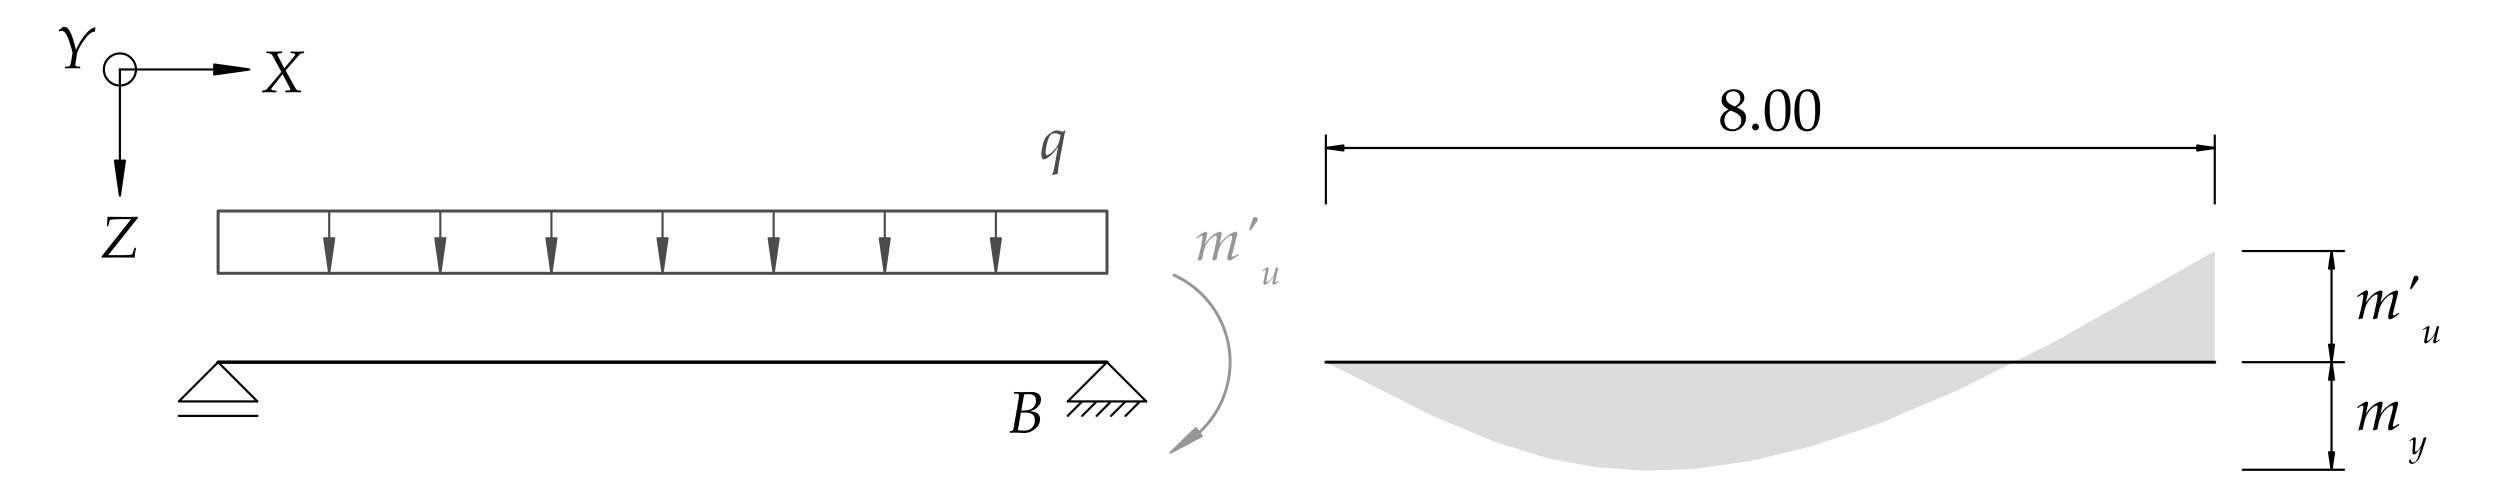
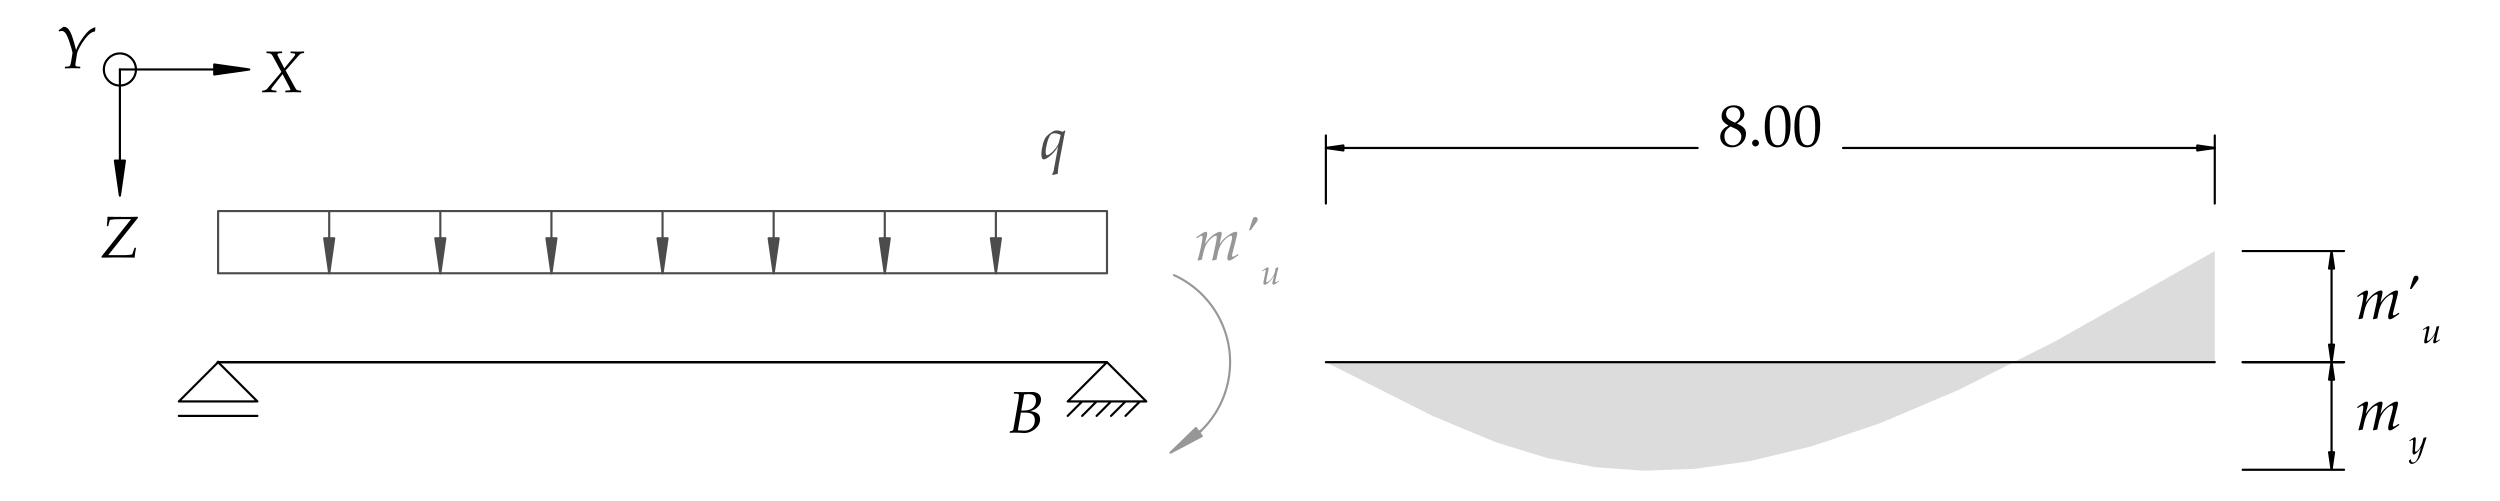
<svg xmlns="http://www.w3.org/2000/svg" version="1.1" id="svg1" width="566.929" height="113.386" viewBox="0 0 566.929 113.386">
  <defs id="defs1">
+     <clipPath clipPathUnits="userSpaceOnUse" id="clipPath28">
+       <path d="M -0.004,-8.5e-4 V 85.04 H 425.201 V -8.5e-4 H -0.004" transform="matrix(1,0,0,-1,-176.888,58.04206)" clip-rule="evenodd" id="path28" />
+     </clipPath>
    <clipPath clipPathUnits="userSpaceOnUse" id="clipPath29">
-       <path d="M -0.004,-8.5e-4 V 85.04 H 425.201 V -8.5e-4 H -0.004" transform="matrix(1,0,0,-1,-176.888,58.04206)" clip-rule="evenodd" id="path29" />
+       <path d="M -0.004,-8.5e-4 V 85.04 H 425.201 V -8.5e-4 H -0.004" transform="matrix(1,0,0,-1,-203.244,40.80941)" clip-rule="evenodd" id="path29" />
    </clipPath>
    <clipPath clipPathUnits="userSpaceOnUse" id="clipPath30">
-       <path d="M -0.004,-8.5e-4 V 85.04 H 425.201 V -8.5e-4 H -0.004" transform="matrix(1,0,0,-1,-203.244,40.80941)" clip-rule="evenodd" id="path30" />
+       <path d="M -0.004,-8.5e-4 V 85.04 H 425.201 V -8.5e-4 H -0.004" transform="matrix(1,0,0,-1,-214.472,36.67555)" clip-rule="evenodd" id="path30" />
    </clipPath>
    <clipPath clipPathUnits="userSpaceOnUse" id="clipPath31">
-       <path d="M -0.004,-8.5e-4 V 85.04 H 425.201 V -8.5e-4 H -0.004" transform="matrix(1,0,0,-1,-214.472,36.67555)" clip-rule="evenodd" id="path31" />
+       <path d="M -0.004,-8.5e-4 V 85.04 H 425.201 V -8.5e-4 H -0.004" transform="matrix(1,0,0,-1,-400.6735,30.82518)" clip-rule="evenodd" id="path31" />
    </clipPath>
    <clipPath clipPathUnits="userSpaceOnUse" id="clipPath32">
-       <path d="M -0.004,-8.5e-4 V 85.04 H 425.201 V -8.5e-4 H -0.004" transform="matrix(1,0,0,-1,-400.6735,30.82518)" clip-rule="evenodd" id="path32" />
+       <path d="M -0.004,-8.5e-4 V 85.04 H 425.201 V -8.5e-4 H -0.004" transform="matrix(1,0,0,-1,-411.9015,26.69132)" clip-rule="evenodd" id="path32" />
    </clipPath>
    <clipPath clipPathUnits="userSpaceOnUse" id="clipPath33">
-       <path d="M -0.004,-8.5e-4 V 85.04 H 425.201 V -8.5e-4 H -0.004" transform="matrix(1,0,0,-1,-411.9015,26.69132)" clip-rule="evenodd" id="path33" />
+       <path d="M -0.004,-8.5e-4 V 85.04 H 425.201 V -8.5e-4 H -0.004" transform="matrix(1,0,0,-1,-400.6735,11.92754)" clip-rule="evenodd" id="path33" />
    </clipPath>
    <clipPath clipPathUnits="userSpaceOnUse" id="clipPath34">
-       <path d="M -0.004,-8.5e-4 V 85.04 H 425.201 V -8.5e-4 H -0.004" transform="matrix(1,0,0,-1,-400.6735,11.92754)" clip-rule="evenodd" id="path34" />
+       <path d="M -0.004,-8.5e-4 V 85.04 H 425.201 V -8.5e-4 H -0.004" transform="matrix(1,0,0,-1,-409.7604,7.793683)" clip-rule="evenodd" id="path34" />
    </clipPath>
    <clipPath clipPathUnits="userSpaceOnUse" id="clipPath35">
-       <path d="M -0.004,-8.5e-4 V 85.04 H 425.201 V -8.5e-4 H -0.004" transform="matrix(1,0,0,-1,-409.7604,7.793683)" clip-rule="evenodd" id="path35" />
+       <path d="M -0.004,-8.5e-4 V 85.04 H 425.201 V -8.5e-4 H -0.004" transform="matrix(1,0,0,-1,-171.4595,11.45576)" clip-rule="evenodd" id="path35" />
    </clipPath>
    <clipPath clipPathUnits="userSpaceOnUse" id="clipPath37">
-       <path d="M -0.004,-8.5e-4 V 85.04 H 425.201 V -8.5e-4 H -0.004" transform="matrix(1,0,0,-1,-292.2742,62.91022)" clip-rule="evenodd" id="path37" />
+       <path d="M -0.004,-8.5e-4 V 85.04 H 425.201 V -8.5e-4 H -0.004" transform="matrix(1,0,0,-1,-292.2742,60.1781)" clip-rule="evenodd" id="path37" />
    </clipPath>
    <clipPath clipPathUnits="userSpaceOnUse" id="clipPath39">
-       <path d="M -0.004,-8.5e-4 V 85.04 H 425.201 V -8.5e-4 H -0.004" transform="matrix(1,0,0,-1,-171.4595,11.45576)" clip-rule="evenodd" id="path39" />
+       <path d="M -0.004,-8.5e-4 V 85.04 H 425.201 V -8.5e-4 H -0.004" transform="matrix(1,0,0,-1,-44.37396,69.36718)" clip-rule="evenodd" id="path39" />
+     </clipPath>
+     <clipPath clipPathUnits="userSpaceOnUse" id="clipPath40">
+       <path d="M -0.004,-8.5e-4 V 85.04 H 425.201 V -8.5e-4 H -0.004" transform="matrix(1,0,0,-1,-9.476541,73.44044)" clip-rule="evenodd" id="path40" />
    </clipPath>
    <clipPath clipPathUnits="userSpaceOnUse" id="clipPath41">
-       <path d="M -0.004,-8.5e-4 V 85.04 H 425.201 V -8.5e-4 H -0.004" transform="matrix(1,0,0,-1,-44.37396,69.36718)" clip-rule="evenodd" id="path41" />
-     </clipPath>
-     <clipPath clipPathUnits="userSpaceOnUse" id="clipPath42">
-       <path d="M -0.004,-8.5e-4 V 85.04 H 425.201 V -8.5e-4 H -0.004" transform="matrix(1,0,0,-1,-9.476541,73.44044)" clip-rule="evenodd" id="path42" />
-     </clipPath>
-     <clipPath clipPathUnits="userSpaceOnUse" id="clipPath43">
-       <path d="M -0.004,-8.5e-4 V 85.04 H 425.201 V -8.5e-4 H -0.004" transform="matrix(1,0,0,-1,-17.07376,41.2514)" clip-rule="evenodd" id="path43" />
+       <path d="M -0.004,-8.5e-4 V 85.04 H 425.201 V -8.5e-4 H -0.004" transform="matrix(1,0,0,-1,-17.07376,41.2514)" clip-rule="evenodd" id="path41" />
    </clipPath>
  </defs>
  <g id="layer-MC0">
    <path id="path1" d="m 333.012,18.68 9.48,4.763 H 225.504 l 18.148,-9.157 10.785,-4.476 8.795,-2.704 8.007,-1.515 8.309,-0.609 8.795,0.323 9.452,1.339 10.335,2.498 11.548,3.883 z m 16.457,8.269 -6.976,-3.505 h 34.193 v 18.898 z" style="fill:#dcdcdc;fill-opacity:1;fill-rule:nonzero;stroke:none" transform="matrix(1.333333,0,0,-1.333333,0,113.3859)" />
  </g>
-   <path id="path2" d="M 37.095,23.443 H 188.276" style="fill:none;stroke:#000000;stroke-width:0.51;stroke-linecap:round;stroke-linejoin:round;stroke-miterlimit:10;stroke-dasharray:none;stroke-opacity:1" transform="matrix(1.333333,0,0,-1.333333,0,113.3859)" />
-   <path id="path3" d="m 37.095,23.443 -6.681,-6.681 m 6.681,6.681 6.681,-6.681 m -13.363,0 H 43.776 M 30.413,14.305 h 13.363 m 144.5,9.138 -6.681,-6.681 m 6.681,6.681 6.681,-6.681 m -13.363,0 h 13.363 m -13.363,-2.457 2.457,2.457 m 0,-2.457 2.457,2.457 m 0,-2.457 2.457,2.457 m 0,-2.457 2.457,2.457 m 0,-2.457 2.457,2.457" style="fill:none;stroke:#000000;stroke-width:0.368;stroke-linecap:round;stroke-linejoin:round;stroke-miterlimit:10;stroke-dasharray:none;stroke-opacity:1" transform="matrix(1.333333,0,0,-1.333333,0,113.3859)" />
-   <path id="path4" d="M 55.992,49.144 V 38.562 m 0,5.953 v 0.425 m 0,-6.378 v 0 l 0.85,5.953 h -1.701 l 0.85,-5.953" style="fill:none;stroke:#4c4c4c;stroke-width:0.368;stroke-linecap:round;stroke-linejoin:round;stroke-miterlimit:10;stroke-dasharray:none;stroke-opacity:1" transform="matrix(1.333333,0,0,-1.333333,0,113.3859)" />
-   <path id="path5" d="m 55.142,44.514 0.85,-5.953 0.85,5.953 z" style="fill:#4c4c4c;fill-opacity:1;fill-rule:nonzero;stroke:none" transform="matrix(1.333333,0,0,-1.333333,0,113.3859)" />
-   <path id="path6" d="M 74.89,49.144 V 38.562 m 0,5.953 v 0.425 m 0,-6.378 v 0 l 0.85,5.953 h -1.701 l 0.85,-5.953" style="fill:none;stroke:#4c4c4c;stroke-width:0.368;stroke-linecap:round;stroke-linejoin:round;stroke-miterlimit:10;stroke-dasharray:none;stroke-opacity:1" transform="matrix(1.333333,0,0,-1.333333,0,113.3859)" />
-   <path id="path7" d="m 74.04,44.514 0.85,-5.953 0.85,5.953 z" style="fill:#4c4c4c;fill-opacity:1;fill-rule:nonzero;stroke:none" transform="matrix(1.333333,0,0,-1.333333,0,113.3859)" />
-   <path id="path8" d="M 93.788,49.144 V 38.562 m 0,5.953 v 0.425 m 0,-6.378 v 0 l 0.85,5.953 h -1.701 l 0.85,-5.953" style="fill:none;stroke:#4c4c4c;stroke-width:0.368;stroke-linecap:round;stroke-linejoin:round;stroke-miterlimit:10;stroke-dasharray:none;stroke-opacity:1" transform="matrix(1.333333,0,0,-1.333333,0,113.3859)" />
-   <path id="path9" d="m 92.937,44.514 0.85,-5.953 0.85,5.953 z" style="fill:#4c4c4c;fill-opacity:1;fill-rule:nonzero;stroke:none" transform="matrix(1.333333,0,0,-1.333333,0,113.3859)" />
-   <path id="path10" d="M 112.685,49.144 V 38.562 m 0,5.953 v 0.425 m 0,-6.378 v 0 l 0.85,5.953 h -1.701 l 0.85,-5.953" style="fill:none;stroke:#4c4c4c;stroke-width:0.368;stroke-linecap:round;stroke-linejoin:round;stroke-miterlimit:10;stroke-dasharray:none;stroke-opacity:1" transform="matrix(1.333333,0,0,-1.333333,0,113.3859)" />
-   <path id="path11" d="m 111.835,44.514 0.85,-5.953 0.85,5.953 z" style="fill:#4c4c4c;fill-opacity:1;fill-rule:nonzero;stroke:none" transform="matrix(1.333333,0,0,-1.333333,0,113.3859)" />
-   <path id="path12" d="M 131.583,49.144 V 38.562 m 0,5.953 v 0.425 m 0,-6.378 v 0 l 0.85,5.953 h -1.701 l 0.85,-5.953" style="fill:none;stroke:#4c4c4c;stroke-width:0.368;stroke-linecap:round;stroke-linejoin:round;stroke-miterlimit:10;stroke-dasharray:none;stroke-opacity:1" transform="matrix(1.333333,0,0,-1.333333,0,113.3859)" />
-   <path id="path13" d="m 130.733,44.514 0.85,-5.953 0.85,5.953 z" style="fill:#4c4c4c;fill-opacity:1;fill-rule:nonzero;stroke:none" transform="matrix(1.333333,0,0,-1.333333,0,113.3859)" />
-   <path id="path14" d="M 150.481,49.144 V 38.562 m 0,5.953 v 0.425 m 0,-6.378 v 0 l 0.85,5.953 h -1.701 l 0.85,-5.953" style="fill:none;stroke:#4c4c4c;stroke-width:0.368;stroke-linecap:round;stroke-linejoin:round;stroke-miterlimit:10;stroke-dasharray:none;stroke-opacity:1" transform="matrix(1.333333,0,0,-1.333333,0,113.3859)" />
-   <path id="path15" d="m 149.63,44.514 0.85,-5.953 0.85,5.953 z" style="fill:#4c4c4c;fill-opacity:1;fill-rule:nonzero;stroke:none" transform="matrix(1.333333,0,0,-1.333333,0,113.3859)" />
-   <path id="path16" d="M 169.378,49.144 V 38.562 m 0,5.953 v 0.425 m 0,-6.378 v 0 l 0.85,5.953 h -1.701 l 0.85,-5.953" style="fill:none;stroke:#4c4c4c;stroke-width:0.368;stroke-linecap:round;stroke-linejoin:round;stroke-miterlimit:10;stroke-dasharray:none;stroke-opacity:1" transform="matrix(1.333333,0,0,-1.333333,0,113.3859)" />
-   <path id="path17" d="m 168.528,44.514 0.85,-5.953 0.85,5.953 z" style="fill:#4c4c4c;fill-opacity:1;fill-rule:nonzero;stroke:none" transform="matrix(1.333333,0,0,-1.333333,0,113.3859)" />
-   <path id="path18" d="m 37.095,23.443 h 151.181 m -151.181,0 v 0" style="fill:none;stroke:#000000;stroke-width:0.51;stroke-linecap:round;stroke-linejoin:round;stroke-miterlimit:10;stroke-dasharray:none;stroke-opacity:1" transform="matrix(1.333333,0,0,-1.333333,0,113.3859)" />
-   <path id="path19" d="M 37.095,38.562 H 188.276 V 49.144 H 37.095 V 38.562" style="fill:none;stroke:#4c4c4c;stroke-width:0.51;stroke-linecap:round;stroke-linejoin:round;stroke-miterlimit:10;stroke-dasharray:none;stroke-opacity:1" transform="matrix(1.333333,0,0,-1.333333,0,113.3859)" />
-   <path id="path20" d="m 200.207,8.895 c 8.035,4.001 11.304,13.758 7.303,21.793 m 0,0 c -1.666,3.345 -4.433,6.013 -7.836,7.557" style="fill:none;stroke:#979797;stroke-width:0.51;stroke-linecap:round;stroke-linejoin:round;stroke-miterlimit:10;stroke-dasharray:none;stroke-opacity:1" transform="matrix(1.333333,0,0,-1.333333,0,113.3859)" />
-   <path id="path21" d="m 203.363,11.165 -4.28,-3.111 m 4.815,3.5 0.344,0.25 m -5.159,-3.75 v 0 l 5.315,2.812 -1,1.376 -4.315,-4.188" style="fill:none;stroke:#979797;stroke-width:0.368;stroke-linecap:round;stroke-linejoin:round;stroke-miterlimit:10;stroke-dasharray:none;stroke-opacity:1" transform="matrix(1.333333,0,0,-1.333333,0,113.3859)" />
-   <path id="path22" d="m 203.398,12.242 -4.315,-4.188 5.315,2.812 z" style="fill:#979797;fill-opacity:1;fill-rule:nonzero;stroke:none" transform="matrix(1.333333,0,0,-1.333333,0,113.3859)" />
-   <path id="path23" d="M 225.504,23.443 H 376.685 m -151.181,0 H 376.685" style="fill:none;stroke:#000000;stroke-width:0.51;stroke-linecap:round;stroke-linejoin:round;stroke-miterlimit:10;stroke-dasharray:none;stroke-opacity:1" transform="matrix(1.333333,0,0,-1.333333,0,113.3859)" />
-   <path id="path24" d="m 23.123,73.222 c 0,1.508 -1.222,2.73 -2.73,2.73 m 0,0 c -1.508,0 -2.73,-1.222 -2.73,-2.73 m 0,0 c 0,-1.508 1.222,-2.73 2.73,-2.73 m 0,0 c 1.508,0 2.73,1.222 2.73,2.73" style="fill:none;stroke:#000000;stroke-width:0.368;stroke-linecap:round;stroke-linejoin:round;stroke-miterlimit:10;stroke-dasharray:none;stroke-opacity:1" transform="matrix(1.333333,0,0,-1.333333,0,113.3859)" />
-   <path id="path25" d="m 20.393,73.222 h 21.997 m -5.953,0 h -0.425 m 6.378,0 v 0 l -5.953,0.85 V 72.372 l 5.953,0.85" style="fill:none;stroke:#000000;stroke-width:0.368;stroke-linecap:round;stroke-linejoin:round;stroke-miterlimit:10;stroke-dasharray:none;stroke-opacity:1" transform="matrix(1.333333,0,0,-1.333333,0,113.3859)" />
-   <path id="path26" d="m 36.438,72.372 5.953,0.85 -5.953,0.85 z" style="fill:#000000;fill-opacity:1;fill-rule:nonzero;stroke:none" transform="matrix(1.333333,0,0,-1.333333,0,113.3859)" />
-   <path id="path27" d="M 20.393,73.222 V 51.769 m 0,5.953 v 0.425 m 0,-6.378 v 0 l 0.85,5.953 h -1.701 l 0.85,-5.953" style="fill:none;stroke:#000000;stroke-width:0.368;stroke-linecap:round;stroke-linejoin:round;stroke-miterlimit:10;stroke-dasharray:none;stroke-opacity:1" transform="matrix(1.333333,0,0,-1.333333,0,113.3859)" />
-   <path id="path28" d="m 19.543,57.722 0.85,-5.953 0.85,5.953 z" style="fill:#000000;fill-opacity:1;fill-rule:nonzero;stroke:none" transform="matrix(1.333333,0,0,-1.333333,0,113.3859)" />
-   <text id="text28" xml:space="preserve" transform="matrix(1.333333,0,0,1.333333,235.8507,35.99645)" clip-path="url(#clipPath29)">
-     <tspan style="font-style:italic;font-variant:normal;font-weight:normal;font-stretch:normal;font-size:10.007px;font-family:'Palatino Linotype';writing-mode:lr-tb;fill:#4c4c4c;fill-opacity:1;fill-rule:nonzero;stroke:none" x="0" y="0" id="tspan28">q</tspan>
+   <path id="path2" d="m 37.095,23.443 v 0" style="fill:none;stroke:#000000;stroke-width:0.51;stroke-linecap:round;stroke-linejoin:round;stroke-miterlimit:10;stroke-dasharray:none;stroke-opacity:1" transform="matrix(1.333333,0,0,-1.333333,0,113.3859)" />
+   <path id="path3" d="M 37.095,38.562 H 188.276 V 49.144 H 37.095 V 38.562" style="fill:none;stroke:#4c4c4c;stroke-width:0.368;stroke-linecap:round;stroke-linejoin:round;stroke-miterlimit:10;stroke-dasharray:none;stroke-opacity:1" transform="matrix(1.333333,0,0,-1.333333,0,113.3859)" />
+   <path id="path4" d="m 37.095,23.443 h 151.181 m -151.181,0 -6.681,-6.681 m 6.681,6.681 6.681,-6.681 m -13.363,0 H 43.776 M 30.413,14.305 h 13.363 m 144.5,9.138 -6.681,-6.681 m 6.681,6.681 6.681,-6.681 m -13.363,0 h 13.363 m -13.363,-2.457 2.457,2.457 m 0,-2.457 2.457,2.457 m 0,-2.457 2.457,2.457 m 0,-2.457 2.457,2.457 m 0,-2.457 2.457,2.457" style="fill:none;stroke:#000000;stroke-width:0.368;stroke-linecap:round;stroke-linejoin:round;stroke-miterlimit:10;stroke-dasharray:none;stroke-opacity:1" transform="matrix(1.333333,0,0,-1.333333,0,113.3859)" />
+   <path id="path5" d="M 55.992,49.144 V 38.562 m 0,5.953 v 0.425 m 0,-6.378 v 0 l 0.85,5.953 h -1.701 l 0.85,-5.953" style="fill:none;stroke:#4c4c4c;stroke-width:0.368;stroke-linecap:round;stroke-linejoin:round;stroke-miterlimit:10;stroke-dasharray:none;stroke-opacity:1" transform="matrix(1.333333,0,0,-1.333333,0,113.3859)" />
+   <path id="path6" d="m 55.142,44.514 0.85,-5.953 0.85,5.953 z" style="fill:#4c4c4c;fill-opacity:1;fill-rule:nonzero;stroke:none" transform="matrix(1.333333,0,0,-1.333333,0,113.3859)" />
+   <path id="path7" d="M 74.89,49.144 V 38.562 m 0,5.953 v 0.425 m 0,-6.378 v 0 l 0.85,5.953 h -1.701 l 0.85,-5.953" style="fill:none;stroke:#4c4c4c;stroke-width:0.368;stroke-linecap:round;stroke-linejoin:round;stroke-miterlimit:10;stroke-dasharray:none;stroke-opacity:1" transform="matrix(1.333333,0,0,-1.333333,0,113.3859)" />
+   <path id="path8" d="m 74.04,44.514 0.85,-5.953 0.85,5.953 z" style="fill:#4c4c4c;fill-opacity:1;fill-rule:nonzero;stroke:none" transform="matrix(1.333333,0,0,-1.333333,0,113.3859)" />
+   <path id="path9" d="M 93.788,49.144 V 38.562 m 0,5.953 v 0.425 m 0,-6.378 v 0 l 0.85,5.953 h -1.701 l 0.85,-5.953" style="fill:none;stroke:#4c4c4c;stroke-width:0.368;stroke-linecap:round;stroke-linejoin:round;stroke-miterlimit:10;stroke-dasharray:none;stroke-opacity:1" transform="matrix(1.333333,0,0,-1.333333,0,113.3859)" />
+   <path id="path10" d="m 92.937,44.514 0.85,-5.953 0.85,5.953 z" style="fill:#4c4c4c;fill-opacity:1;fill-rule:nonzero;stroke:none" transform="matrix(1.333333,0,0,-1.333333,0,113.3859)" />
+   <path id="path11" d="M 112.685,49.144 V 38.562 m 0,5.953 v 0.425 m 0,-6.378 v 0 l 0.85,5.953 h -1.701 l 0.85,-5.953" style="fill:none;stroke:#4c4c4c;stroke-width:0.368;stroke-linecap:round;stroke-linejoin:round;stroke-miterlimit:10;stroke-dasharray:none;stroke-opacity:1" transform="matrix(1.333333,0,0,-1.333333,0,113.3859)" />
+   <path id="path12" d="m 111.835,44.514 0.85,-5.953 0.85,5.953 z" style="fill:#4c4c4c;fill-opacity:1;fill-rule:nonzero;stroke:none" transform="matrix(1.333333,0,0,-1.333333,0,113.3859)" />
+   <path id="path13" d="M 131.583,49.144 V 38.562 m 0,5.953 v 0.425 m 0,-6.378 v 0 l 0.85,5.953 h -1.701 l 0.85,-5.953" style="fill:none;stroke:#4c4c4c;stroke-width:0.368;stroke-linecap:round;stroke-linejoin:round;stroke-miterlimit:10;stroke-dasharray:none;stroke-opacity:1" transform="matrix(1.333333,0,0,-1.333333,0,113.3859)" />
+   <path id="path14" d="m 130.733,44.514 0.85,-5.953 0.85,5.953 z" style="fill:#4c4c4c;fill-opacity:1;fill-rule:nonzero;stroke:none" transform="matrix(1.333333,0,0,-1.333333,0,113.3859)" />
+   <path id="path15" d="M 150.481,49.144 V 38.562 m 0,5.953 v 0.425 m 0,-6.378 v 0 l 0.85,5.953 h -1.701 l 0.85,-5.953" style="fill:none;stroke:#4c4c4c;stroke-width:0.368;stroke-linecap:round;stroke-linejoin:round;stroke-miterlimit:10;stroke-dasharray:none;stroke-opacity:1" transform="matrix(1.333333,0,0,-1.333333,0,113.3859)" />
+   <path id="path16" d="m 149.63,44.514 0.85,-5.953 0.85,5.953 z" style="fill:#4c4c4c;fill-opacity:1;fill-rule:nonzero;stroke:none" transform="matrix(1.333333,0,0,-1.333333,0,113.3859)" />
+   <path id="path17" d="M 169.378,49.144 V 38.562 m 0,5.953 v 0.425 m 0,-6.378 v 0 l 0.85,5.953 h -1.701 l 0.85,-5.953" style="fill:none;stroke:#4c4c4c;stroke-width:0.368;stroke-linecap:round;stroke-linejoin:round;stroke-miterlimit:10;stroke-dasharray:none;stroke-opacity:1" transform="matrix(1.333333,0,0,-1.333333,0,113.3859)" />
+   <path id="path18" d="m 168.528,44.514 0.85,-5.953 0.85,5.953 z" style="fill:#4c4c4c;fill-opacity:1;fill-rule:nonzero;stroke:none" transform="matrix(1.333333,0,0,-1.333333,0,113.3859)" />
+   <path id="path19" d="m 37.095,23.443 h 151.181 m 37.228,0 H 376.685 m -151.181,0 H 376.685" style="fill:none;stroke:#000000;stroke-width:0.368;stroke-linecap:round;stroke-linejoin:round;stroke-miterlimit:10;stroke-dasharray:none;stroke-opacity:1" transform="matrix(1.333333,0,0,-1.333333,0,113.3859)" />
+   <path id="path20" d="m 200.207,8.895 c 8.035,4.001 11.304,13.758 7.303,21.793 m 0,0 c -1.666,3.345 -4.433,6.013 -7.836,7.557" style="fill:none;stroke:#979797;stroke-width:0.368;stroke-linecap:round;stroke-linejoin:round;stroke-miterlimit:10;stroke-dasharray:none;stroke-opacity:1" transform="matrix(1.333333,0,0,-1.333333,0,113.3859)" />
+   <path id="path21" d="m 23.123,73.222 c 0,1.508 -1.222,2.73 -2.73,2.73 m 0,0 c -1.508,0 -2.73,-1.222 -2.73,-2.73 m 0,0 c 0,-1.508 1.222,-2.73 2.73,-2.73 m 0,0 c 1.508,0 2.73,1.222 2.73,2.73" style="fill:none;stroke:#000000;stroke-width:0.368;stroke-linecap:round;stroke-linejoin:round;stroke-miterlimit:10;stroke-dasharray:none;stroke-opacity:1" transform="matrix(1.333333,0,0,-1.333333,0,113.3859)" />
+   <path id="path22" d="m 203.363,11.165 -4.28,-3.111 m 4.815,3.5 0.344,0.25 m -5.159,-3.75 v 0 l 5.315,2.812 -1,1.376 -4.315,-4.188" style="fill:none;stroke:#979797;stroke-width:0.368;stroke-linecap:round;stroke-linejoin:round;stroke-miterlimit:10;stroke-dasharray:none;stroke-opacity:1" transform="matrix(1.333333,0,0,-1.333333,0,113.3859)" />
+   <path id="path23" d="m 203.398,12.242 -4.315,-4.188 5.315,2.812 z" style="fill:#979797;fill-opacity:1;fill-rule:nonzero;stroke:none" transform="matrix(1.333333,0,0,-1.333333,0,113.3859)" />
+   <path id="path24" d="m 20.393,73.222 h 21.997 m -5.953,0 h -0.425 m 6.378,0 v 0 l -5.953,0.85 V 72.372 l 5.953,0.85" style="fill:none;stroke:#000000;stroke-width:0.368;stroke-linecap:round;stroke-linejoin:round;stroke-miterlimit:10;stroke-dasharray:none;stroke-opacity:1" transform="matrix(1.333333,0,0,-1.333333,0,113.3859)" />
+   <path id="path25" d="m 36.438,72.372 5.953,0.85 -5.953,0.85 z" style="fill:#000000;fill-opacity:1;fill-rule:nonzero;stroke:none" transform="matrix(1.333333,0,0,-1.333333,0,113.3859)" />
+   <path id="path26" d="M 20.393,73.222 V 51.769 m 0,5.953 v 0.425 m 0,-6.378 v 0 l 0.85,5.953 h -1.701 l 0.85,-5.953" style="fill:none;stroke:#000000;stroke-width:0.368;stroke-linecap:round;stroke-linejoin:round;stroke-miterlimit:10;stroke-dasharray:none;stroke-opacity:1" transform="matrix(1.333333,0,0,-1.333333,0,113.3859)" />
+   <path id="path27" d="m 19.543,57.722 0.85,-5.953 0.85,5.953 z" style="fill:#000000;fill-opacity:1;fill-rule:nonzero;stroke:none" transform="matrix(1.333333,0,0,-1.333333,0,113.3859)" />
+   <text id="text27" xml:space="preserve" transform="matrix(1.333333,0,0,1.333333,235.8507,35.99645)" clip-path="url(#clipPath28)">
+     <tspan style="font-style:italic;font-variant:normal;font-weight:normal;font-stretch:normal;font-size:10.007px;font-family:'Palatino Linotype';writing-mode:lr-tb;fill:#4c4c4c;fill-opacity:1;fill-rule:nonzero;stroke:none" x="0" y="0" id="tspan27">q</tspan>
  </text>
-   <text id="text29" xml:space="preserve" transform="matrix(1.333333,0,0,1.333333,270.992,58.97332)" clip-path="url(#clipPath30)">
-     <tspan style="font-style:italic;font-variant:normal;font-weight:normal;font-stretch:normal;font-size:10.007px;font-family:'Palatino Linotype';writing-mode:lr-tb;fill:#979797;fill-opacity:1;fill-rule:nonzero;stroke:none" x="0 7.786" y="0" id="tspan29">m'</tspan>
+   <text id="text28" xml:space="preserve" transform="matrix(1.333333,0,0,1.333333,270.992,58.97332)" clip-path="url(#clipPath29)">
+     <tspan style="font-style:italic;font-variant:normal;font-weight:normal;font-stretch:normal;font-size:10.007px;font-family:'Palatino Linotype';writing-mode:lr-tb;fill:#979797;fill-opacity:1;fill-rule:nonzero;stroke:none" x="0 7.786" y="0" id="tspan28">m'</tspan>
  </text>
-   <text id="text30" xml:space="preserve" transform="matrix(1.333333,0,0,1.333333,285.9627,64.48513)" clip-path="url(#clipPath31)">
-     <tspan style="font-style:italic;font-variant:normal;font-weight:normal;font-stretch:normal;font-size:6.004px;font-family:'Palatino Linotype';writing-mode:lr-tb;fill:#979797;fill-opacity:1;fill-rule:nonzero;stroke:none" x="0" y="0" id="tspan30">u</tspan>
+   <text id="text29" xml:space="preserve" transform="matrix(1.333333,0,0,1.333333,285.9627,64.48513)" clip-path="url(#clipPath30)">
+     <tspan style="font-style:italic;font-variant:normal;font-weight:normal;font-stretch:normal;font-size:6.004px;font-family:'Palatino Linotype';writing-mode:lr-tb;fill:#979797;fill-opacity:1;fill-rule:nonzero;stroke:none" x="0" y="0" id="tspan29">u</tspan>
  </text>
-   <text id="text31" xml:space="preserve" transform="matrix(1.333333,0,0,1.333333,534.2313,72.28563)" clip-path="url(#clipPath32)">
-     <tspan style="font-style:italic;font-variant:normal;font-weight:normal;font-stretch:normal;font-size:10.007px;font-family:'Palatino Linotype';writing-mode:lr-tb;fill:#000000;fill-opacity:1;fill-rule:nonzero;stroke:none" x="0 7.786" y="0" id="tspan31">m'</tspan>
+   <text id="text30" xml:space="preserve" transform="matrix(1.333333,0,0,1.333333,534.2313,72.28563)" clip-path="url(#clipPath31)">
+     <tspan style="font-style:italic;font-variant:normal;font-weight:normal;font-stretch:normal;font-size:10.007px;font-family:'Palatino Linotype';writing-mode:lr-tb;fill:#000000;fill-opacity:1;fill-rule:nonzero;stroke:none" x="0 7.786" y="0" id="tspan30">m'</tspan>
  </text>
-   <text id="text32" xml:space="preserve" transform="matrix(1.333333,0,0,1.333333,549.202,77.79744)" clip-path="url(#clipPath33)">
-     <tspan style="font-style:italic;font-variant:normal;font-weight:normal;font-stretch:normal;font-size:6.004px;font-family:'Palatino Linotype';writing-mode:lr-tb;fill:#000000;fill-opacity:1;fill-rule:nonzero;stroke:none" x="0" y="0" id="tspan32">u</tspan>
+   <text id="text31" xml:space="preserve" transform="matrix(1.333333,0,0,1.333333,549.202,77.79744)" clip-path="url(#clipPath32)">
+     <tspan style="font-style:italic;font-variant:normal;font-weight:normal;font-stretch:normal;font-size:6.004px;font-family:'Palatino Linotype';writing-mode:lr-tb;fill:#000000;fill-opacity:1;fill-rule:nonzero;stroke:none" x="0" y="0" id="tspan31">u</tspan>
  </text>
-   <text id="text33" xml:space="preserve" transform="matrix(1.333333,0,0,1.333333,534.2313,97.48248)" clip-path="url(#clipPath34)">
-     <tspan style="font-style:italic;font-variant:normal;font-weight:normal;font-stretch:normal;font-size:10.007px;font-family:'Palatino Linotype';writing-mode:lr-tb;fill:#000000;fill-opacity:1;fill-rule:nonzero;stroke:none" x="0" y="0" id="tspan33">m</tspan>
+   <text id="text32" xml:space="preserve" transform="matrix(1.333333,0,0,1.333333,534.2313,97.48248)" clip-path="url(#clipPath33)">
+     <tspan style="font-style:italic;font-variant:normal;font-weight:normal;font-stretch:normal;font-size:10.007px;font-family:'Palatino Linotype';writing-mode:lr-tb;fill:#000000;fill-opacity:1;fill-rule:nonzero;stroke:none" x="0" y="0" id="tspan32">m</tspan>
  </text>
-   <text id="text34" xml:space="preserve" transform="matrix(1.333333,0,0,1.333333,546.3472,102.9943)" clip-path="url(#clipPath35)">
-     <tspan style="font-style:italic;font-variant:normal;font-weight:normal;font-stretch:normal;font-size:6.004px;font-family:'Palatino Linotype';writing-mode:lr-tb;fill:#000000;fill-opacity:1;fill-rule:nonzero;stroke:none" x="0" y="0" id="tspan34">y</tspan>
+   <text id="text33" xml:space="preserve" transform="matrix(1.333333,0,0,1.333333,546.3472,102.9943)" clip-path="url(#clipPath34)">
+     <tspan style="font-style:italic;font-variant:normal;font-weight:normal;font-stretch:normal;font-size:6.004px;font-family:'Palatino Linotype';writing-mode:lr-tb;fill:#000000;fill-opacity:1;fill-rule:nonzero;stroke:none" x="0" y="0" id="tspan33">y</tspan>
  </text>
-   <path id="path36" d="m 225.504,59.875 2.976,0.425 v -0.85 l -2.976,0.425 m 151.181,0 -2.976,0.425 v -0.85 l 2.976,0.425 m -151.181,0 v 2.126 m 0,-2.126 v -2.126 m 151.181,2.126 v 2.126 m 0,-2.126 v -2.126 m -151.181,2.126 v -9.449 m 151.181,9.449 v -9.449 m -151.181,9.449 v 0 m 151.181,0 v 0" style="fill:none;stroke:#000000;stroke-width:0.368;stroke-linecap:round;stroke-linejoin:round;stroke-miterlimit:10;stroke-dasharray:none;stroke-opacity:1" transform="matrix(1.333333,0,0,-1.333333,0,113.3859)" />
-   <text id="text36" xml:space="preserve" transform="matrix(1.333333,0,0,1.333333,389.6989,29.50557)" clip-path="url(#clipPath37)">
+   <text id="text34" xml:space="preserve" transform="matrix(1.333333,0,0,1.333333,228.6126,98.11152)" clip-path="url(#clipPath35)">
+     <tspan style="font-style:italic;font-variant:normal;font-weight:normal;font-stretch:normal;font-size:10.007px;font-family:'Palatino Linotype';writing-mode:lr-tb;fill:#000000;fill-opacity:1;fill-rule:nonzero;stroke:none" x="0" y="0" id="tspan34">B</tspan>
+   </text>
+   <path id="path36" d="m 396.549,23.443 -0.425,2.976 h 0.85 l -0.425,-2.976 m 0,18.898 -0.425,-2.976 h 0.85 l -0.425,2.976 m 0,-18.898 h -2.126 m 2.126,0 h 2.126 m -2.126,18.898 h -2.126 m 2.126,0 h 2.126 M 396.549,23.443 H 381.431 M 396.549,42.341 H 381.431 M 396.549,23.443 v 0 m 0,18.898 v 0 m 0,-18.898 v 18.898 m -171.045,17.533 2.976,0.425 v -0.85 l -2.976,0.425 m 151.181,0 -2.976,0.425 v -0.85 l 2.976,0.425 m -151.181,0 v 2.126 m 0,-2.126 v -2.126 m 151.181,2.126 v 2.126 m 0,-2.126 v -2.126 m -151.181,2.126 v -9.449 m 151.181,9.449 v -9.449 m -151.181,9.449 v 0 m 151.181,0 v 0" style="fill:none;stroke:#000000;stroke-width:0.368;stroke-linecap:round;stroke-linejoin:round;stroke-miterlimit:10;stroke-dasharray:none;stroke-opacity:1" transform="matrix(1.333333,0,0,-1.333333,0,113.3859)" />
+   <text id="text36" xml:space="preserve" transform="matrix(1.333333,0,0,1.333333,389.6989,33.1484)" clip-path="url(#clipPath37)">
    <tspan style="font-variant:normal;font-weight:normal;font-stretch:normal;font-size:10.092px;font-family:'Palatino Linotype';writing-mode:lr-tb;fill:#000000;fill-opacity:1;fill-rule:nonzero;stroke:none" x="0 5.046 7.569 12.615" y="0" id="tspan36">8.00</tspan>
  </text>
-   <path id="path38" d="m 225.504,59.875 h 51.742 99.439" style="fill:none;stroke:#000000;stroke-width:0.368;stroke-linecap:round;stroke-linejoin:round;stroke-miterlimit:10;stroke-dasharray:none;stroke-opacity:1" transform="matrix(1.333333,0,0,-1.333333,0,113.3859)" />
-   <text id="text38" xml:space="preserve" transform="matrix(1.333333,0,0,1.333333,228.6126,98.11152)" clip-path="url(#clipPath39)">
-     <tspan style="font-style:italic;font-variant:normal;font-weight:normal;font-stretch:normal;font-size:10.007px;font-family:'Palatino Linotype';writing-mode:lr-tb;fill:#000000;fill-opacity:1;fill-rule:nonzero;stroke:none" x="0" y="0" id="tspan38">B</tspan>
+   <path id="path38" d="m 225.504,59.875 h 63.227 m 24.728,0 h 63.227 m 19.863,-54.731 -0.425,2.976 h 0.85 l -0.425,-2.976 m 0,18.3 -0.425,-2.976 h 0.85 l -0.425,2.976 m 0,-18.3 h -2.126 m 2.126,0 h 2.126 m -2.126,18.3 h -2.126 m 2.126,0 h 2.126 M 396.549,5.144 H 381.431 M 396.549,23.443 H 381.431 M 396.549,5.144 v 0 m 0,18.3 v 0 m 0,-18.3 v 18.3" style="fill:none;stroke:#000000;stroke-width:0.368;stroke-linecap:round;stroke-linejoin:round;stroke-miterlimit:10;stroke-dasharray:none;stroke-opacity:1" transform="matrix(1.333333,0,0,-1.333333,0,113.3859)" />
+   <text id="text38" xml:space="preserve" transform="matrix(1.333333,0,0,1.333333,59.16528,20.89629)" clip-path="url(#clipPath39)">
+     <tspan style="font-style:italic;font-variant:normal;font-weight:normal;font-stretch:normal;font-size:10.007px;font-family:'Palatino Linotype';writing-mode:lr-tb;fill:#000000;fill-opacity:1;fill-rule:nonzero;stroke:none" x="0" y="0" id="tspan38">X</tspan>
  </text>
-   <path id="path40" d="m 396.549,5.144 -0.425,2.976 h 0.85 l -0.425,-2.976 m 0,18.3 -0.425,-2.976 h 0.85 l -0.425,2.976 m 0,-18.3 h -2.126 m 2.126,0 h 2.126 m -2.126,18.3 h -2.126 m 2.126,0 h 2.126 M 396.549,5.144 H 381.431 M 396.549,23.443 H 381.431 M 396.549,5.144 v 0 m 0,18.3 v 0 m 0,-18.3 v 18.3 l -0.425,2.976 h 0.85 l -0.425,-2.976 m 0,18.898 -0.425,-2.976 h 0.85 l -0.425,2.976 m 0,-18.898 h -2.126 m 2.126,0 h 2.126 m -2.126,18.898 h -2.126 m 2.126,0 h 2.126 M 396.549,23.443 H 381.431 M 396.549,42.341 H 381.431 M 396.549,23.443 v 0 m 0,18.898 v 0 m 0,-18.898 v 18.898" style="fill:none;stroke:#000000;stroke-width:0.368;stroke-linecap:round;stroke-linejoin:round;stroke-miterlimit:10;stroke-dasharray:none;stroke-opacity:1" transform="matrix(1.333333,0,0,-1.333333,0,113.3859)" />
-   <text id="text40" xml:space="preserve" transform="matrix(1.333333,0,0,1.333333,59.16528,20.89629)" clip-path="url(#clipPath41)">
-     <tspan style="font-style:italic;font-variant:normal;font-weight:normal;font-stretch:normal;font-size:10.007px;font-family:'Palatino Linotype';writing-mode:lr-tb;fill:#000000;fill-opacity:1;fill-rule:nonzero;stroke:none" x="0" y="0" id="tspan40">X</tspan>
+   <text id="text39" xml:space="preserve" transform="matrix(1.333333,0,0,1.333333,12.63539,15.46528)" clip-path="url(#clipPath40)">
+     <tspan style="font-style:italic;font-variant:normal;font-weight:normal;font-stretch:normal;font-size:10.007px;font-family:'Palatino Linotype';writing-mode:lr-tb;fill:#000000;fill-opacity:1;fill-rule:nonzero;stroke:none" x="0" y="0" id="tspan39">Y</tspan>
  </text>
-   <text id="text41" xml:space="preserve" transform="matrix(1.333333,0,0,1.333333,12.63539,15.46528)" clip-path="url(#clipPath42)">
-     <tspan style="font-style:italic;font-variant:normal;font-weight:normal;font-stretch:normal;font-size:10.007px;font-family:'Palatino Linotype';writing-mode:lr-tb;fill:#000000;fill-opacity:1;fill-rule:nonzero;stroke:none" x="0" y="0" id="tspan41">Y</tspan>
-   </text>
-   <text id="text42" xml:space="preserve" transform="matrix(1.333333,0,0,1.333333,22.76501,58.384)" clip-path="url(#clipPath43)">
-     <tspan style="font-style:italic;font-variant:normal;font-weight:normal;font-stretch:normal;font-size:10.007px;font-family:'Palatino Linotype';writing-mode:lr-tb;fill:#000000;fill-opacity:1;fill-rule:nonzero;stroke:none" x="0" y="0" id="tspan42">Z</tspan>
+   <text id="text40" xml:space="preserve" transform="matrix(1.333333,0,0,1.333333,22.76501,58.384)" clip-path="url(#clipPath41)">
+     <tspan style="font-style:italic;font-variant:normal;font-weight:normal;font-stretch:normal;font-size:10.007px;font-family:'Palatino Linotype';writing-mode:lr-tb;fill:#000000;fill-opacity:1;fill-rule:nonzero;stroke:none" x="0" y="0" id="tspan40">Z</tspan>
  </text>
</svg>
